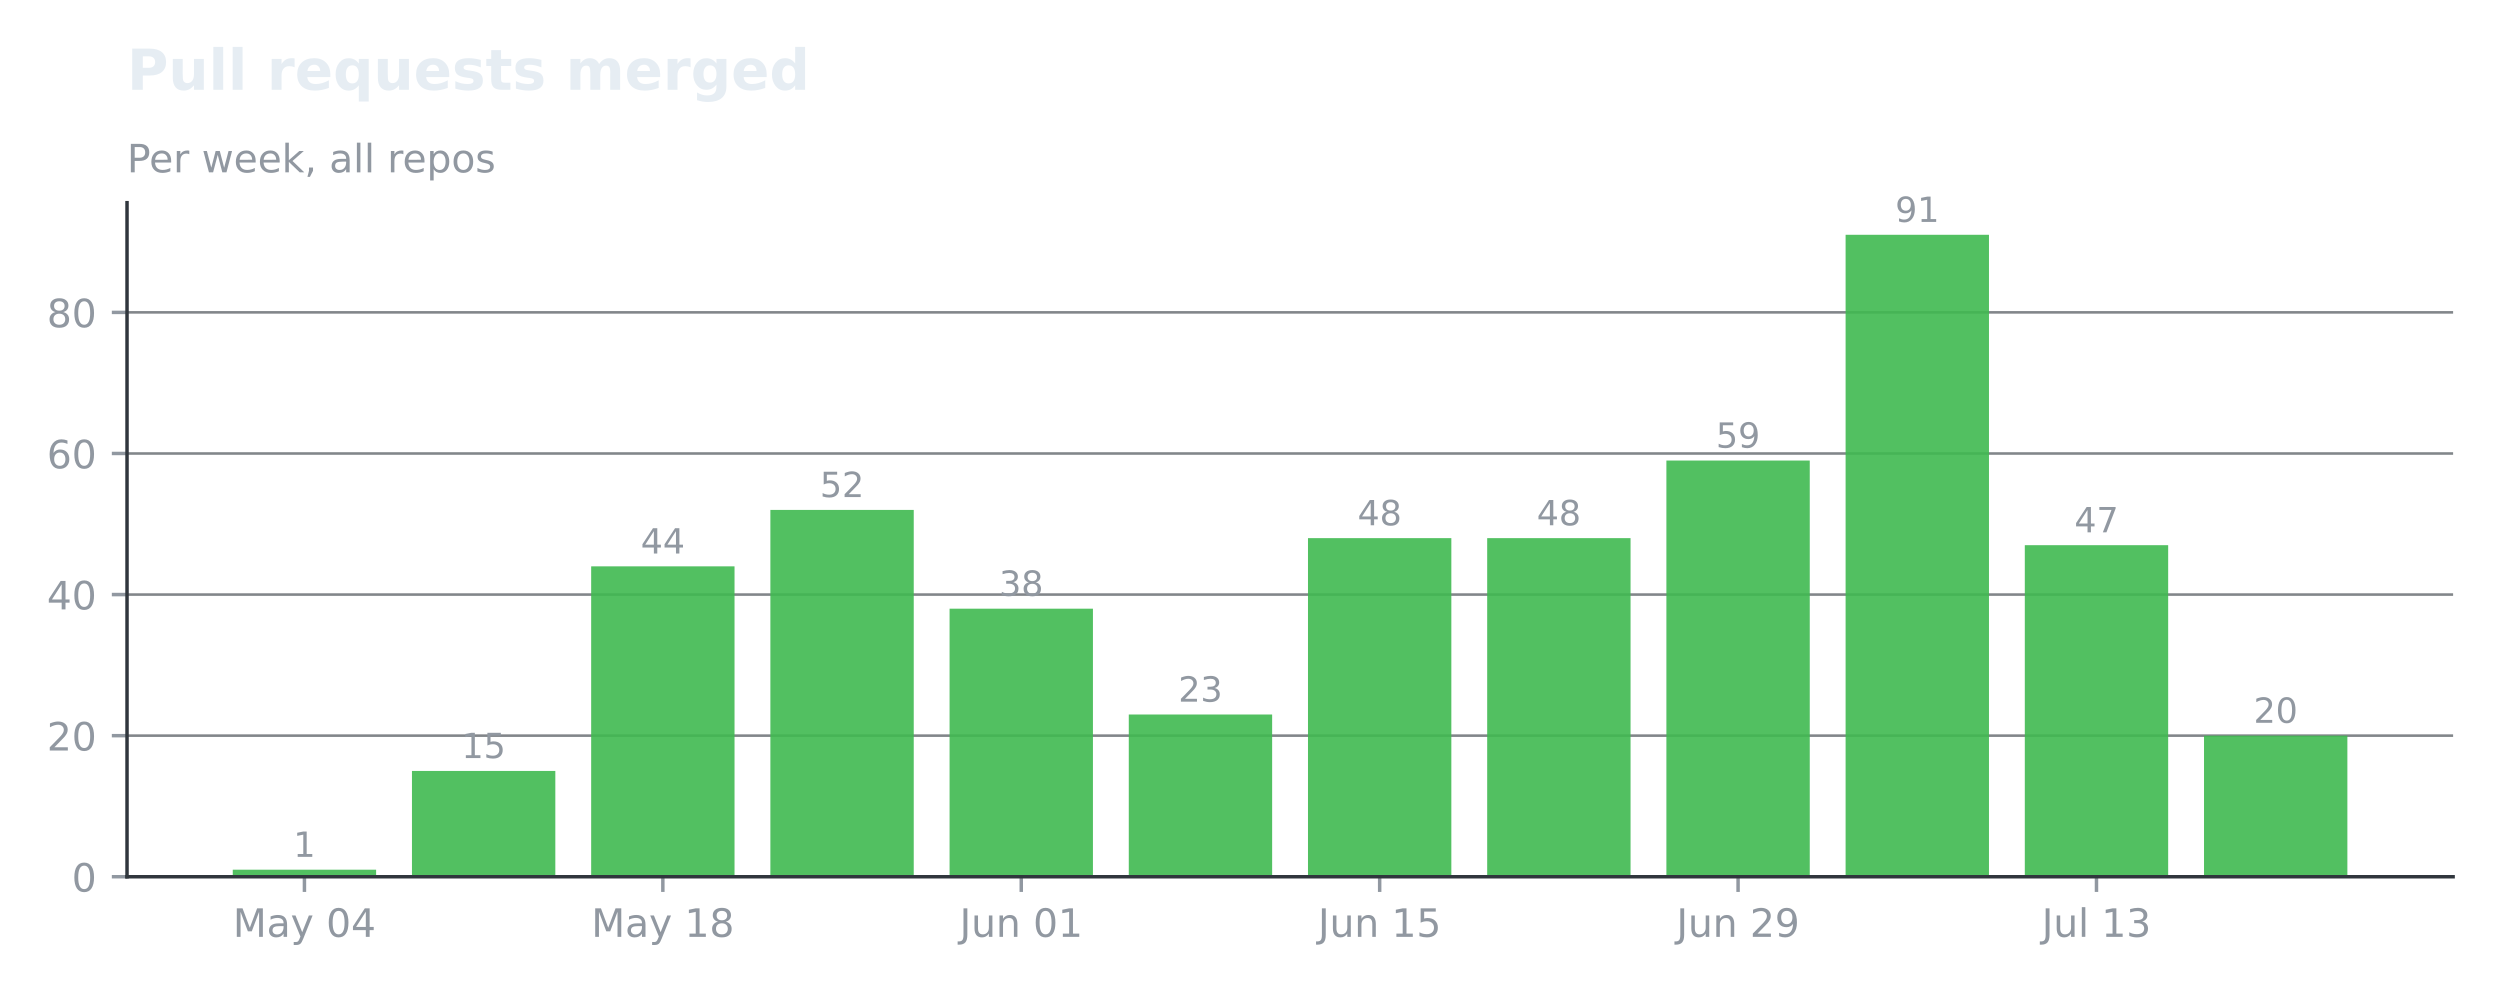
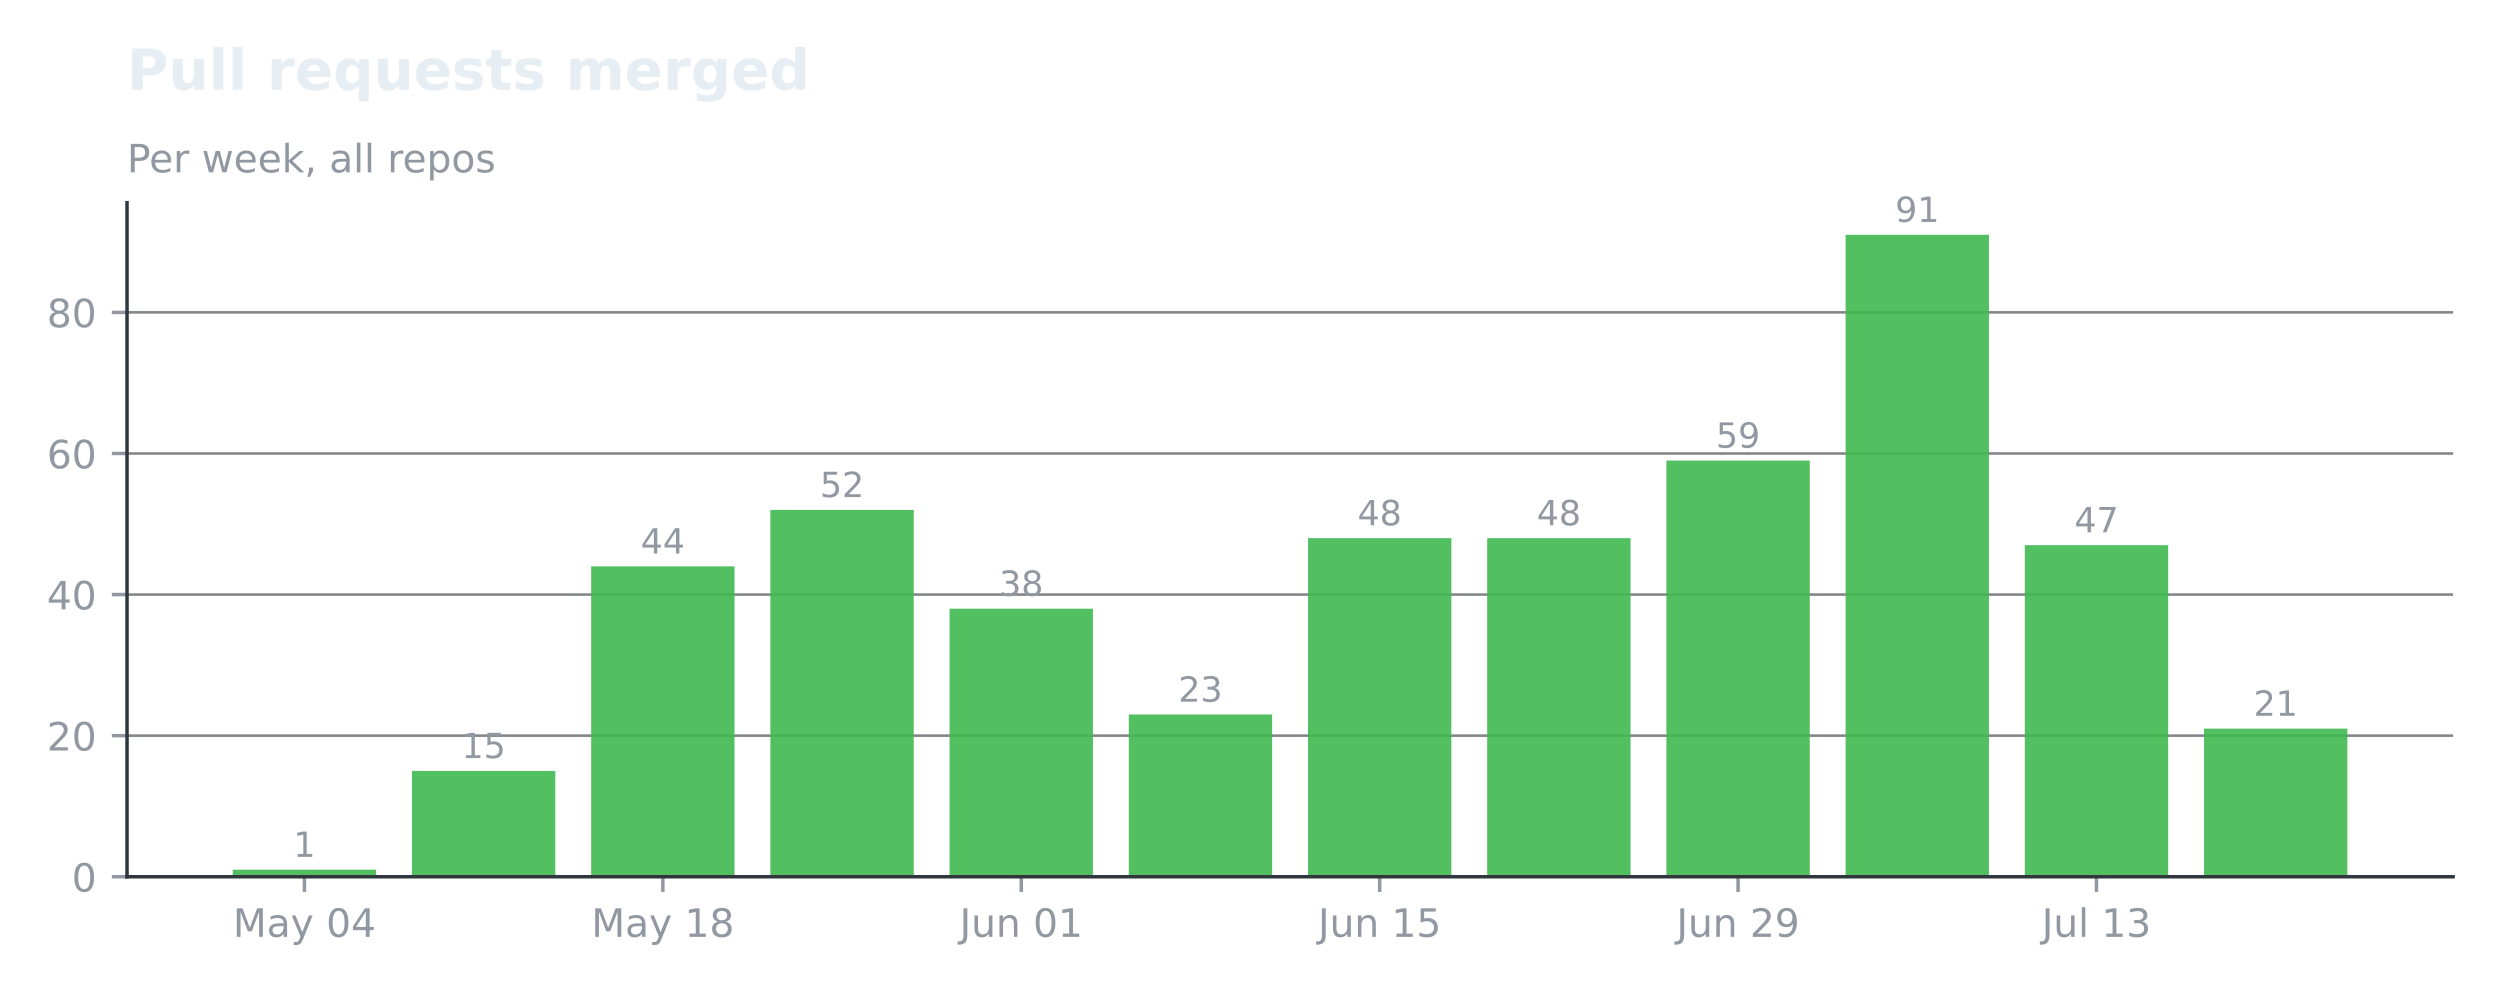
<svg xmlns="http://www.w3.org/2000/svg" xmlns:xlink="http://www.w3.org/1999/xlink" width="575.732pt" height="228.711pt" viewBox="0 0 575.732 228.711" version="1.1">
  <defs>
    <style type="text/css">*{stroke-linejoin: round; stroke-linecap: butt}</style>
  </defs>
  <g id="figure_1">
    <g id="patch_1">
      <path d="M 0 228.711  L 575.732 228.711  L 575.732 -0  L 0 -0  L 0 228.711  z " style="fill: none; opacity: 0" />
    </g>
    <g id="axes_1">
      <g id="patch_2">
        <path d="M 29.253 201.91  L 564.933 201.91  L 564.933 46.678  L 29.253 46.678  L 29.253 201.91  z " style="fill: none" />
      </g>
      <g id="matplotlib.axis_1">
        <g id="xtick_1">
          <g id="line2d_1">
            <defs>
-               <path id="mddf675dea5" d="M 0 0  L 0 3.5  " style="stroke: #9198a1; stroke-width: 0.8" />
+               <path id="m1711505932" d="M 0 0  L 0 3.5  " style="stroke: #9198a1; stroke-width: 0.8" />
            </defs>
            <g>
-               <use xlink:href="#mddf675dea5" x="70.109" y="201.91" style="fill: #9198a1; stroke: #9198a1; stroke-width: 0.8" />
+               <use xlink:href="#m1711505932" x="70.109" y="201.91" style="fill: #9198a1; stroke: #9198a1; stroke-width: 0.8" />
            </g>
          </g>
          <g id="text_1">
            <g style="fill: #9198a1" transform="translate(53.64929 215.7479) scale(0.09 -0.09)">
              <defs>
                <path id="DejaVuSans-30" d="M 628 4666  L 1569 4666  L 2759 1491  L 3956 4666  L 4897 4666  L 4897 0  L 4281 0  L 4281 4097  L 3078 897  L 2444 897  L 1241 4097  L 1241 0  L 628 0  L 628 4666  z " transform="scale(0.015625)" />
                <path id="DejaVuSans-44" d="M 2194 1759  Q 1497 1759 1228 1600  Q 959 1441 959 1056  Q 959 750 1161 570  Q 1363 391 1709 391  Q 2188 391 2477 730  Q 2766 1069 2766 1631  L 2766 1759  L 2194 1759  z M 3341 1997  L 3341 0  L 2766 0  L 2766 531  Q 2569 213 2275 61  Q 1981 -91 1556 -91  Q 1019 -91 701 211  Q 384 513 384 1019  Q 384 1609 779 1909  Q 1175 2209 1959 2209  L 2766 2209  L 2766 2266  Q 2766 2663 2505 2880  Q 2244 3097 1772 3097  Q 1472 3097 1187 3025  Q 903 2953 641 2809  L 641 3341  Q 956 3463 1253 3523  Q 1550 3584 1831 3584  Q 2591 3584 2966 3190  Q 3341 2797 3341 1997  z " transform="scale(0.015625)" />
                <path id="DejaVuSans-5c" d="M 2059 -325  Q 1816 -950 1584 -1140  Q 1353 -1331 966 -1331  L 506 -1331  L 506 -850  L 844 -850  Q 1081 -850 1212 -737  Q 1344 -625 1503 -206  L 1606 56  L 191 3500  L 800 3500  L 1894 763  L 2988 3500  L 3597 3500  L 2059 -325  z " transform="scale(0.015625)" />
                <path id="DejaVuSans-3" transform="scale(0.015625)" />
                <path id="DejaVuSans-13" d="M 2034 4250  Q 1547 4250 1301 3770  Q 1056 3291 1056 2328  Q 1056 1369 1301 889  Q 1547 409 2034 409  Q 2525 409 2770 889  Q 3016 1369 3016 2328  Q 3016 3291 2770 3770  Q 2525 4250 2034 4250  z M 2034 4750  Q 2819 4750 3233 4129  Q 3647 3509 3647 2328  Q 3647 1150 3233 529  Q 2819 -91 2034 -91  Q 1250 -91 836 529  Q 422 1150 422 2328  Q 422 3509 836 4129  Q 1250 4750 2034 4750  z " transform="scale(0.015625)" />
                <path id="DejaVuSans-17" d="M 2419 4116  L 825 1625  L 2419 1625  L 2419 4116  z M 2253 4666  L 3047 4666  L 3047 1625  L 3713 1625  L 3713 1100  L 3047 1100  L 3047 0  L 2419 0  L 2419 1100  L 313 1100  L 313 1709  L 2253 4666  z " transform="scale(0.015625)" />
              </defs>
              <use xlink:href="#DejaVuSans-30" />
              <use xlink:href="#DejaVuSans-44" transform="translate(86.28125 0)" />
              <use xlink:href="#DejaVuSans-5c" transform="translate(147.5625 0)" />
              <use xlink:href="#DejaVuSans-3" transform="translate(206.75 0)" />
              <use xlink:href="#DejaVuSans-13" transform="translate(238.5312 0)" />
              <use xlink:href="#DejaVuSans-17" transform="translate(302.1562 0)" />
            </g>
          </g>
        </g>
        <g id="xtick_2">
          <g id="line2d_2">
            <g>
-               <use xlink:href="#mddf675dea5" x="152.649" y="201.91" style="fill: #9198a1; stroke: #9198a1; stroke-width: 0.8" />
+               <use xlink:href="#m1711505932" x="152.649" y="201.91" style="fill: #9198a1; stroke: #9198a1; stroke-width: 0.8" />
            </g>
          </g>
          <g id="text_2">
            <g style="fill: #9198a1" transform="translate(136.1886 215.7479) scale(0.09 -0.09)">
              <defs>
                <path id="DejaVuSans-14" d="M 794 531  L 1825 531  L 1825 4091  L 703 3866  L 703 4441  L 1819 4666  L 2450 4666  L 2450 531  L 3481 531  L 3481 0  L 794 0  L 794 531  z " transform="scale(0.015625)" />
                <path id="DejaVuSans-1b" d="M 2034 2216  Q 1584 2216 1326 1975  Q 1069 1734 1069 1313  Q 1069 891 1326 650  Q 1584 409 2034 409  Q 2484 409 2743 651  Q 3003 894 3003 1313  Q 3003 1734 2745 1975  Q 2488 2216 2034 2216  z M 1403 2484  Q 997 2584 770 2862  Q 544 3141 544 3541  Q 544 4100 942 4425  Q 1341 4750 2034 4750  Q 2731 4750 3128 4425  Q 3525 4100 3525 3541  Q 3525 3141 3298 2862  Q 3072 2584 2669 2484  Q 3125 2378 3379 2068  Q 3634 1759 3634 1313  Q 3634 634 3220 271  Q 2806 -91 2034 -91  Q 1263 -91 848 271  Q 434 634 434 1313  Q 434 1759 690 2068  Q 947 2378 1403 2484  z M 1172 3481  Q 1172 3119 1398 2916  Q 1625 2713 2034 2713  Q 2441 2713 2670 2916  Q 2900 3119 2900 3481  Q 2900 3844 2670 4047  Q 2441 4250 2034 4250  Q 1625 4250 1398 4047  Q 1172 3844 1172 3481  z " transform="scale(0.015625)" />
              </defs>
              <use xlink:href="#DejaVuSans-30" />
              <use xlink:href="#DejaVuSans-44" transform="translate(86.28125 0)" />
              <use xlink:href="#DejaVuSans-5c" transform="translate(147.5625 0)" />
              <use xlink:href="#DejaVuSans-3" transform="translate(206.75 0)" />
              <use xlink:href="#DejaVuSans-14" transform="translate(238.5312 0)" />
              <use xlink:href="#DejaVuSans-1b" transform="translate(302.1562 0)" />
            </g>
          </g>
        </g>
        <g id="xtick_3">
          <g id="line2d_3">
            <g>
-               <use xlink:href="#mddf675dea5" x="235.188" y="201.91" style="fill: #9198a1; stroke: #9198a1; stroke-width: 0.8" />
+               <use xlink:href="#m1711505932" x="235.188" y="201.91" style="fill: #9198a1; stroke: #9198a1; stroke-width: 0.8" />
            </g>
          </g>
          <g id="text_3">
            <g style="fill: #9198a1" transform="translate(221.0004 215.7479) scale(0.09 -0.09)">
              <defs>
                <path id="DejaVuSans-2d" d="M 628 4666  L 1259 4666  L 1259 325  Q 1259 -519 939 -900  Q 619 -1281 -91 -1281  L -331 -1281  L -331 -750  L -134 -750  Q 284 -750 456 -515  Q 628 -281 628 325  L 628 4666  z " transform="scale(0.015625)" />
                <path id="DejaVuSans-58" d="M 544 1381  L 544 3500  L 1119 3500  L 1119 1403  Q 1119 906 1312 657  Q 1506 409 1894 409  Q 2359 409 2629 706  Q 2900 1003 2900 1516  L 2900 3500  L 3475 3500  L 3475 0  L 2900 0  L 2900 538  Q 2691 219 2414 64  Q 2138 -91 1772 -91  Q 1169 -91 856 284  Q 544 659 544 1381  z M 1991 3584  L 1991 3584  z " transform="scale(0.015625)" />
                <path id="DejaVuSans-51" d="M 3513 2113  L 3513 0  L 2938 0  L 2938 2094  Q 2938 2591 2744 2837  Q 2550 3084 2163 3084  Q 1697 3084 1428 2787  Q 1159 2491 1159 1978  L 1159 0  L 581 0  L 581 3500  L 1159 3500  L 1159 2956  Q 1366 3272 1645 3428  Q 1925 3584 2291 3584  Q 2894 3584 3203 3211  Q 3513 2838 3513 2113  z " transform="scale(0.015625)" />
              </defs>
              <use xlink:href="#DejaVuSans-2d" />
              <use xlink:href="#DejaVuSans-58" transform="translate(29.5 0)" />
              <use xlink:href="#DejaVuSans-51" transform="translate(92.875 0)" />
              <use xlink:href="#DejaVuSans-3" transform="translate(156.25 0)" />
              <use xlink:href="#DejaVuSans-13" transform="translate(188.0312 0)" />
              <use xlink:href="#DejaVuSans-14" transform="translate(251.6562 0)" />
            </g>
          </g>
        </g>
        <g id="xtick_4">
          <g id="line2d_4">
            <g>
-               <use xlink:href="#mddf675dea5" x="317.727" y="201.91" style="fill: #9198a1; stroke: #9198a1; stroke-width: 0.8" />
+               <use xlink:href="#m1711505932" x="317.727" y="201.91" style="fill: #9198a1; stroke: #9198a1; stroke-width: 0.8" />
            </g>
          </g>
          <g id="text_4">
            <g style="fill: #9198a1" transform="translate(303.5397 215.7479) scale(0.09 -0.09)">
              <defs>
                <path id="DejaVuSans-18" d="M 691 4666  L 3169 4666  L 3169 4134  L 1269 4134  L 1269 2991  Q 1406 3038 1543 3061  Q 1681 3084 1819 3084  Q 2600 3084 3056 2656  Q 3513 2228 3513 1497  Q 3513 744 3044 326  Q 2575 -91 1722 -91  Q 1428 -91 1123 -41  Q 819 9 494 109  L 494 744  Q 775 591 1075 516  Q 1375 441 1709 441  Q 2250 441 2565 725  Q 2881 1009 2881 1497  Q 2881 1984 2565 2268  Q 2250 2553 1709 2553  Q 1456 2553 1204 2497  Q 953 2441 691 2322  L 691 4666  z " transform="scale(0.015625)" />
              </defs>
              <use xlink:href="#DejaVuSans-2d" />
              <use xlink:href="#DejaVuSans-58" transform="translate(29.5 0)" />
              <use xlink:href="#DejaVuSans-51" transform="translate(92.875 0)" />
              <use xlink:href="#DejaVuSans-3" transform="translate(156.25 0)" />
              <use xlink:href="#DejaVuSans-14" transform="translate(188.0312 0)" />
              <use xlink:href="#DejaVuSans-18" transform="translate(251.6562 0)" />
            </g>
          </g>
        </g>
        <g id="xtick_5">
          <g id="line2d_5">
            <g>
-               <use xlink:href="#mddf675dea5" x="400.267" y="201.91" style="fill: #9198a1; stroke: #9198a1; stroke-width: 0.8" />
+               <use xlink:href="#m1711505932" x="400.267" y="201.91" style="fill: #9198a1; stroke: #9198a1; stroke-width: 0.8" />
            </g>
          </g>
          <g id="text_5">
            <g style="fill: #9198a1" transform="translate(386.079 215.7479) scale(0.09 -0.09)">
              <defs>
                <path id="DejaVuSans-15" d="M 1228 531  L 3431 531  L 3431 0  L 469 0  L 469 531  Q 828 903 1448 1529  Q 2069 2156 2228 2338  Q 2531 2678 2651 2914  Q 2772 3150 2772 3378  Q 2772 3750 2511 3984  Q 2250 4219 1831 4219  Q 1534 4219 1204 4116  Q 875 4013 500 3803  L 500 4441  Q 881 4594 1212 4672  Q 1544 4750 1819 4750  Q 2544 4750 2975 4387  Q 3406 4025 3406 3419  Q 3406 3131 3298 2873  Q 3191 2616 2906 2266  Q 2828 2175 2409 1742  Q 1991 1309 1228 531  z " transform="scale(0.015625)" />
                <path id="DejaVuSans-1c" d="M 703 97  L 703 672  Q 941 559 1184 500  Q 1428 441 1663 441  Q 2288 441 2617 861  Q 2947 1281 2994 2138  Q 2813 1869 2534 1725  Q 2256 1581 1919 1581  Q 1219 1581 811 2004  Q 403 2428 403 3163  Q 403 3881 828 4315  Q 1253 4750 1959 4750  Q 2769 4750 3195 4129  Q 3622 3509 3622 2328  Q 3622 1225 3098 567  Q 2575 -91 1691 -91  Q 1453 -91 1209 -44  Q 966 3 703 97  z M 1959 2075  Q 2384 2075 2632 2365  Q 2881 2656 2881 3163  Q 2881 3666 2632 3958  Q 2384 4250 1959 4250  Q 1534 4250 1286 3958  Q 1038 3666 1038 3163  Q 1038 2656 1286 2365  Q 1534 2075 1959 2075  z " transform="scale(0.015625)" />
              </defs>
              <use xlink:href="#DejaVuSans-2d" />
              <use xlink:href="#DejaVuSans-58" transform="translate(29.5 0)" />
              <use xlink:href="#DejaVuSans-51" transform="translate(92.875 0)" />
              <use xlink:href="#DejaVuSans-3" transform="translate(156.25 0)" />
              <use xlink:href="#DejaVuSans-15" transform="translate(188.0312 0)" />
              <use xlink:href="#DejaVuSans-1c" transform="translate(251.6562 0)" />
            </g>
          </g>
        </g>
        <g id="xtick_6">
          <g id="line2d_6">
            <g>
-               <use xlink:href="#mddf675dea5" x="482.806" y="201.91" style="fill: #9198a1; stroke: #9198a1; stroke-width: 0.8" />
+               <use xlink:href="#m1711505932" x="482.806" y="201.91" style="fill: #9198a1; stroke: #9198a1; stroke-width: 0.8" />
            </g>
          </g>
          <g id="text_6">
            <g style="fill: #9198a1" transform="translate(470.22 215.7486) scale(0.09 -0.09)">
              <defs>
                <path id="DejaVuSans-4f" d="M 603 4863  L 1178 4863  L 1178 0  L 603 0  L 603 4863  z " transform="scale(0.015625)" />
                <path id="DejaVuSans-16" d="M 2597 2516  Q 3050 2419 3304 2112  Q 3559 1806 3559 1356  Q 3559 666 3084 287  Q 2609 -91 1734 -91  Q 1441 -91 1130 -33  Q 819 25 488 141  L 488 750  Q 750 597 1062 519  Q 1375 441 1716 441  Q 2309 441 2620 675  Q 2931 909 2931 1356  Q 2931 1769 2642 2001  Q 2353 2234 1838 2234  L 1294 2234  L 1294 2753  L 1863 2753  Q 2328 2753 2575 2939  Q 2822 3125 2822 3475  Q 2822 3834 2567 4026  Q 2313 4219 1838 4219  Q 1578 4219 1281 4162  Q 984 4106 628 3988  L 628 4550  Q 988 4650 1302 4700  Q 1616 4750 1894 4750  Q 2613 4750 3031 4423  Q 3450 4097 3450 3541  Q 3450 3153 3228 2886  Q 3006 2619 2597 2516  z " transform="scale(0.015625)" />
              </defs>
              <use xlink:href="#DejaVuSans-2d" />
              <use xlink:href="#DejaVuSans-58" transform="translate(29.5 0)" />
              <use xlink:href="#DejaVuSans-4f" transform="translate(92.875 0)" />
              <use xlink:href="#DejaVuSans-3" transform="translate(120.6562 0)" />
              <use xlink:href="#DejaVuSans-14" transform="translate(152.4375 0)" />
              <use xlink:href="#DejaVuSans-16" transform="translate(216.0625 0)" />
            </g>
          </g>
        </g>
      </g>
      <g id="matplotlib.axis_2">
        <g id="ytick_1">
          <g id="line2d_7">
-             <path d="M 29.253 201.91  L 564.933 201.91  " clip-path="url(#pc33861492d)" style="fill: none; stroke: #30363d; stroke-opacity: 0.6; stroke-width: 0.6; stroke-linecap: square" />
+             <path d="M 29.253 201.91  L 564.933 201.91  " clip-path="url(#p863b03ed1d)" style="fill: none; stroke: #30363d; stroke-opacity: 0.6; stroke-width: 0.6; stroke-linecap: square" />
          </g>
          <g id="line2d_8">
            <defs>
-               <path id="ma6fe86ffff" d="M 0 0  L -3.5 0  " style="stroke: #9198a1; stroke-width: 0.8" />
+               <path id="m540311eaf0" d="M 0 0  L -3.5 0  " style="stroke: #9198a1; stroke-width: 0.8" />
            </defs>
            <g>
-               <use xlink:href="#ma6fe86ffff" x="29.253" y="201.91" style="fill: #9198a1; stroke: #9198a1; stroke-width: 0.8" />
+               <use xlink:href="#m540311eaf0" x="29.253" y="201.91" style="fill: #9198a1; stroke: #9198a1; stroke-width: 0.8" />
            </g>
          </g>
          <g id="text_7">
            <g style="fill: #9198a1" transform="translate(16.52625 205.3289) scale(0.09 -0.09)">
              <use xlink:href="#DejaVuSans-13" />
            </g>
          </g>
        </g>
        <g id="ytick_2">
          <g id="line2d_9">
-             <path d="M 29.253 169.418  L 564.933 169.418  " clip-path="url(#pc33861492d)" style="fill: none; stroke: #30363d; stroke-opacity: 0.6; stroke-width: 0.6; stroke-linecap: square" />
+             <path d="M 29.253 169.418  L 564.933 169.418  " clip-path="url(#p863b03ed1d)" style="fill: none; stroke: #30363d; stroke-opacity: 0.6; stroke-width: 0.6; stroke-linecap: square" />
          </g>
          <g id="line2d_10">
            <g>
-               <use xlink:href="#ma6fe86ffff" x="29.253" y="169.418" style="fill: #9198a1; stroke: #9198a1; stroke-width: 0.8" />
+               <use xlink:href="#m540311eaf0" x="29.253" y="169.418" style="fill: #9198a1; stroke: #9198a1; stroke-width: 0.8" />
            </g>
          </g>
          <g id="text_8">
            <g style="fill: #9198a1" transform="translate(10.8 172.8366) scale(0.09 -0.09)">
              <use xlink:href="#DejaVuSans-15" />
              <use xlink:href="#DejaVuSans-13" transform="translate(63.625 0)" />
            </g>
          </g>
        </g>
        <g id="ytick_3">
          <g id="line2d_11">
-             <path d="M 29.253 136.925  L 564.933 136.925  " clip-path="url(#pc33861492d)" style="fill: none; stroke: #30363d; stroke-opacity: 0.6; stroke-width: 0.6; stroke-linecap: square" />
+             <path d="M 29.253 136.925  L 564.933 136.925  " clip-path="url(#p863b03ed1d)" style="fill: none; stroke: #30363d; stroke-opacity: 0.6; stroke-width: 0.6; stroke-linecap: square" />
          </g>
          <g id="line2d_12">
            <g>
-               <use xlink:href="#ma6fe86ffff" x="29.253" y="136.925" style="fill: #9198a1; stroke: #9198a1; stroke-width: 0.8" />
+               <use xlink:href="#m540311eaf0" x="29.253" y="136.925" style="fill: #9198a1; stroke: #9198a1; stroke-width: 0.8" />
            </g>
          </g>
          <g id="text_9">
            <g style="fill: #9198a1" transform="translate(10.8 140.3443) scale(0.09 -0.09)">
              <use xlink:href="#DejaVuSans-17" />
              <use xlink:href="#DejaVuSans-13" transform="translate(63.625 0)" />
            </g>
          </g>
        </g>
        <g id="ytick_4">
          <g id="line2d_13">
-             <path d="M 29.253 104.433  L 564.933 104.433  " clip-path="url(#pc33861492d)" style="fill: none; stroke: #30363d; stroke-opacity: 0.6; stroke-width: 0.6; stroke-linecap: square" />
+             <path d="M 29.253 104.433  L 564.933 104.433  " clip-path="url(#p863b03ed1d)" style="fill: none; stroke: #30363d; stroke-opacity: 0.6; stroke-width: 0.6; stroke-linecap: square" />
          </g>
          <g id="line2d_14">
            <g>
-               <use xlink:href="#ma6fe86ffff" x="29.253" y="104.433" style="fill: #9198a1; stroke: #9198a1; stroke-width: 0.8" />
+               <use xlink:href="#m540311eaf0" x="29.253" y="104.433" style="fill: #9198a1; stroke: #9198a1; stroke-width: 0.8" />
            </g>
          </g>
          <g id="text_10">
            <g style="fill: #9198a1" transform="translate(10.8 107.852) scale(0.09 -0.09)">
              <defs>
                <path id="DejaVuSans-19" d="M 2113 2584  Q 1688 2584 1439 2293  Q 1191 2003 1191 1497  Q 1191 994 1439 701  Q 1688 409 2113 409  Q 2538 409 2786 701  Q 3034 994 3034 1497  Q 3034 2003 2786 2293  Q 2538 2584 2113 2584  z M 3366 4563  L 3366 3988  Q 3128 4100 2886 4159  Q 2644 4219 2406 4219  Q 1781 4219 1451 3797  Q 1122 3375 1075 2522  Q 1259 2794 1537 2939  Q 1816 3084 2150 3084  Q 2853 3084 3261 2657  Q 3669 2231 3669 1497  Q 3669 778 3244 343  Q 2819 -91 2113 -91  Q 1303 -91 875 529  Q 447 1150 447 2328  Q 447 3434 972 4092  Q 1497 4750 2381 4750  Q 2619 4750 2861 4703  Q 3103 4656 3366 4563  z " transform="scale(0.015625)" />
              </defs>
              <use xlink:href="#DejaVuSans-19" />
              <use xlink:href="#DejaVuSans-13" transform="translate(63.625 0)" />
            </g>
          </g>
        </g>
        <g id="ytick_5">
          <g id="line2d_15">
-             <path d="M 29.253 71.941  L 564.933 71.941  " clip-path="url(#pc33861492d)" style="fill: none; stroke: #30363d; stroke-opacity: 0.6; stroke-width: 0.6; stroke-linecap: square" />
+             <path d="M 29.253 71.941  L 564.933 71.941  " clip-path="url(#p863b03ed1d)" style="fill: none; stroke: #30363d; stroke-opacity: 0.6; stroke-width: 0.6; stroke-linecap: square" />
          </g>
          <g id="line2d_16">
            <g>
-               <use xlink:href="#ma6fe86ffff" x="29.253" y="71.941" style="fill: #9198a1; stroke: #9198a1; stroke-width: 0.8" />
+               <use xlink:href="#m540311eaf0" x="29.253" y="71.941" style="fill: #9198a1; stroke: #9198a1; stroke-width: 0.8" />
            </g>
          </g>
          <g id="text_11">
            <g style="fill: #9198a1" transform="translate(10.8 75.35968) scale(0.09 -0.09)">
              <use xlink:href="#DejaVuSans-1b" />
              <use xlink:href="#DejaVuSans-13" transform="translate(63.625 0)" />
            </g>
          </g>
        </g>
      </g>
      <g id="patch_3">
-         <path d="M 53.602 201.91  L 86.617 201.91  L 86.617 200.285  L 53.602 200.285  z " clip-path="url(#pc33861492d)" style="fill: #3fb950; opacity: 0.9" />
+         <path d="M 53.602 201.91  L 86.617 201.91  L 86.617 200.285  L 53.602 200.285  z " clip-path="url(#p863b03ed1d)" style="fill: #3fb950; opacity: 0.9" />
      </g>
      <g id="patch_4">
-         <path d="M 94.871 201.91  L 127.887 201.91  L 127.887 177.541  L 94.871 177.541  z " clip-path="url(#pc33861492d)" style="fill: #3fb950; opacity: 0.9" />
+         <path d="M 94.871 201.91  L 127.887 201.91  L 127.887 177.541  L 94.871 177.541  z " clip-path="url(#p863b03ed1d)" style="fill: #3fb950; opacity: 0.9" />
      </g>
      <g id="patch_5">
-         <path d="M 136.141 201.91  L 169.157 201.91  L 169.157 130.427  L 136.141 130.427  z " clip-path="url(#pc33861492d)" style="fill: #3fb950; opacity: 0.9" />
+         <path d="M 136.141 201.91  L 169.157 201.91  L 169.157 130.427  L 136.141 130.427  z " clip-path="url(#p863b03ed1d)" style="fill: #3fb950; opacity: 0.9" />
      </g>
      <g id="patch_6">
-         <path d="M 177.411 201.91  L 210.426 201.91  L 210.426 117.43  L 177.411 117.43  z " clip-path="url(#pc33861492d)" style="fill: #3fb950; opacity: 0.9" />
+         <path d="M 177.411 201.91  L 210.426 201.91  L 210.426 117.43  L 177.411 117.43  z " clip-path="url(#p863b03ed1d)" style="fill: #3fb950; opacity: 0.9" />
      </g>
      <g id="patch_7">
-         <path d="M 218.68 201.91  L 251.696 201.91  L 251.696 140.175  L 218.68 140.175  z " clip-path="url(#pc33861492d)" style="fill: #3fb950; opacity: 0.9" />
+         <path d="M 218.68 201.91  L 251.696 201.91  L 251.696 140.175  L 218.68 140.175  z " clip-path="url(#p863b03ed1d)" style="fill: #3fb950; opacity: 0.9" />
      </g>
      <g id="patch_8">
-         <path d="M 259.95 201.91  L 292.966 201.91  L 292.966 164.544  L 259.95 164.544  z " clip-path="url(#pc33861492d)" style="fill: #3fb950; opacity: 0.9" />
+         <path d="M 259.95 201.91  L 292.966 201.91  L 292.966 164.544  L 259.95 164.544  z " clip-path="url(#p863b03ed1d)" style="fill: #3fb950; opacity: 0.9" />
      </g>
      <g id="patch_9">
-         <path d="M 301.219 201.91  L 334.235 201.91  L 334.235 123.928  L 301.219 123.928  z " clip-path="url(#pc33861492d)" style="fill: #3fb950; opacity: 0.9" />
+         <path d="M 301.219 201.91  L 334.235 201.91  L 334.235 123.928  L 301.219 123.928  z " clip-path="url(#p863b03ed1d)" style="fill: #3fb950; opacity: 0.9" />
      </g>
      <g id="patch_10">
-         <path d="M 342.489 201.91  L 375.505 201.91  L 375.505 123.928  L 342.489 123.928  z " clip-path="url(#pc33861492d)" style="fill: #3fb950; opacity: 0.9" />
+         <path d="M 342.489 201.91  L 375.505 201.91  L 375.505 123.928  L 342.489 123.928  z " clip-path="url(#p863b03ed1d)" style="fill: #3fb950; opacity: 0.9" />
      </g>
      <g id="patch_11">
-         <path d="M 383.759 201.91  L 416.774 201.91  L 416.774 106.058  L 383.759 106.058  z " clip-path="url(#pc33861492d)" style="fill: #3fb950; opacity: 0.9" />
+         <path d="M 383.759 201.91  L 416.774 201.91  L 416.774 106.058  L 383.759 106.058  z " clip-path="url(#p863b03ed1d)" style="fill: #3fb950; opacity: 0.9" />
      </g>
      <g id="patch_12">
-         <path d="M 425.028 201.91  L 458.044 201.91  L 458.044 54.07  L 425.028 54.07  z " clip-path="url(#pc33861492d)" style="fill: #3fb950; opacity: 0.9" />
+         <path d="M 425.028 201.91  L 458.044 201.91  L 458.044 54.07  L 425.028 54.07  z " clip-path="url(#p863b03ed1d)" style="fill: #3fb950; opacity: 0.9" />
      </g>
      <g id="patch_13">
-         <path d="M 466.298 201.91  L 499.314 201.91  L 499.314 125.553  L 466.298 125.553  z " clip-path="url(#pc33861492d)" style="fill: #3fb950; opacity: 0.9" />
+         <path d="M 466.298 201.91  L 499.314 201.91  L 499.314 125.553  L 466.298 125.553  z " clip-path="url(#p863b03ed1d)" style="fill: #3fb950; opacity: 0.9" />
      </g>
      <g id="patch_14">
-         <path d="M 507.568 201.91  L 540.583 201.91  L 540.583 169.418  L 507.568 169.418  z " clip-path="url(#pc33861492d)" style="fill: #3fb950; opacity: 0.9" />
+         <path d="M 507.568 201.91  L 540.583 201.91  L 540.583 167.793  L 507.568 167.793  z " clip-path="url(#p863b03ed1d)" style="fill: #3fb950; opacity: 0.9" />
      </g>
      <g id="patch_15">
        <path d="M 29.253 201.91  L 29.253 46.678  " style="fill: none; stroke: #30363d; stroke-width: 0.8; stroke-linejoin: miter; stroke-linecap: square" />
      </g>
      <g id="patch_16">
        <path d="M 29.253 201.91  L 564.933 201.91  " style="fill: none; stroke: #30363d; stroke-width: 0.8; stroke-linejoin: miter; stroke-linecap: square" />
      </g>
      <g id="text_12">
        <g style="fill: #9198a1" transform="translate(67.56445 197.3286) scale(0.08 -0.08)">
          <use xlink:href="#DejaVuSans-14" />
        </g>
      </g>
      <g id="text_13">
        <g style="fill: #9198a1" transform="translate(106.2891 174.5839) scale(0.08 -0.08)">
          <use xlink:href="#DejaVuSans-14" />
          <use xlink:href="#DejaVuSans-18" transform="translate(63.625 0)" />
        </g>
      </g>
      <g id="text_14">
        <g style="fill: #9198a1" transform="translate(147.5587 127.4701) scale(0.08 -0.08)">
          <use xlink:href="#DejaVuSans-17" />
          <use xlink:href="#DejaVuSans-17" transform="translate(63.625 0)" />
        </g>
      </g>
      <g id="text_15">
        <g style="fill: #9198a1" transform="translate(188.8284 114.4732) scale(0.08 -0.08)">
          <use xlink:href="#DejaVuSans-18" />
          <use xlink:href="#DejaVuSans-15" transform="translate(63.625 0)" />
        </g>
      </g>
      <g id="text_16">
        <g style="fill: #9198a1" transform="translate(230.098 137.2178) scale(0.08 -0.08)">
          <use xlink:href="#DejaVuSans-16" />
          <use xlink:href="#DejaVuSans-1b" transform="translate(63.625 0)" />
        </g>
      </g>
      <g id="text_17">
        <g style="fill: #9198a1" transform="translate(271.3677 161.587) scale(0.08 -0.08)">
          <use xlink:href="#DejaVuSans-15" />
          <use xlink:href="#DejaVuSans-16" transform="translate(63.625 0)" />
        </g>
      </g>
      <g id="text_18">
        <g style="fill: #9198a1" transform="translate(312.6373 120.9716) scale(0.08 -0.08)">
          <use xlink:href="#DejaVuSans-17" />
          <use xlink:href="#DejaVuSans-1b" transform="translate(63.625 0)" />
        </g>
      </g>
      <g id="text_19">
        <g style="fill: #9198a1" transform="translate(353.907 120.9716) scale(0.08 -0.08)">
          <use xlink:href="#DejaVuSans-17" />
          <use xlink:href="#DejaVuSans-1b" transform="translate(63.625 0)" />
        </g>
      </g>
      <g id="text_20">
        <g style="fill: #9198a1" transform="translate(395.1766 103.1009) scale(0.08 -0.08)">
          <use xlink:href="#DejaVuSans-18" />
          <use xlink:href="#DejaVuSans-1c" transform="translate(63.625 0)" />
        </g>
      </g>
      <g id="text_21">
        <g style="fill: #9198a1" transform="translate(436.4463 51.11317) scale(0.08 -0.08)">
          <use xlink:href="#DejaVuSans-1c" />
          <use xlink:href="#DejaVuSans-14" transform="translate(63.625 0)" />
        </g>
      </g>
      <g id="text_22">
        <g style="fill: #9198a1" transform="translate(477.7159 122.5962) scale(0.08 -0.08)">
          <defs>
            <path id="DejaVuSans-1a" d="M 525 4666  L 3525 4666  L 3525 4397  L 1831 0  L 1172 0  L 2766 4134  L 525 4134  L 525 4666  z " transform="scale(0.015625)" />
          </defs>
          <use xlink:href="#DejaVuSans-17" />
          <use xlink:href="#DejaVuSans-1a" transform="translate(63.625 0)" />
        </g>
      </g>
      <g id="text_23">
-         <g style="fill: #9198a1" transform="translate(518.9856 166.4609) scale(0.08 -0.08)">
+         <g style="fill: #9198a1" transform="translate(518.9856 164.8362) scale(0.08 -0.08)">
          <use xlink:href="#DejaVuSans-15" />
-           <use xlink:href="#DejaVuSans-13" transform="translate(63.625 0)" />
+           <use xlink:href="#DejaVuSans-14" transform="translate(63.625 0)" />
        </g>
      </g>
      <g id="text_24">
        <g style="fill: #9198a1" transform="translate(29.2525 39.69253) scale(0.09 -0.09)">
          <defs>
            <path id="DejaVuSans-33" d="M 1259 4147  L 1259 2394  L 2053 2394  Q 2494 2394 2734 2622  Q 2975 2850 2975 3272  Q 2975 3691 2734 3919  Q 2494 4147 2053 4147  L 1259 4147  z M 628 4666  L 2053 4666  Q 2838 4666 3239 4311  Q 3641 3956 3641 3272  Q 3641 2581 3239 2228  Q 2838 1875 2053 1875  L 1259 1875  L 1259 0  L 628 0  L 628 4666  z " transform="scale(0.015625)" />
            <path id="DejaVuSans-48" d="M 3597 1894  L 3597 1613  L 953 1613  Q 991 1019 1311 708  Q 1631 397 2203 397  Q 2534 397 2845 478  Q 3156 559 3463 722  L 3463 178  Q 3153 47 2828 -22  Q 2503 -91 2169 -91  Q 1331 -91 842 396  Q 353 884 353 1716  Q 353 2575 817 3079  Q 1281 3584 2069 3584  Q 2775 3584 3186 3129  Q 3597 2675 3597 1894  z M 3022 2063  Q 3016 2534 2758 2815  Q 2500 3097 2075 3097  Q 1594 3097 1305 2825  Q 1016 2553 972 2059  L 3022 2063  z " transform="scale(0.015625)" />
            <path id="DejaVuSans-55" d="M 2631 2963  Q 2534 3019 2420 3045  Q 2306 3072 2169 3072  Q 1681 3072 1420 2755  Q 1159 2438 1159 1844  L 1159 0  L 581 0  L 581 3500  L 1159 3500  L 1159 2956  Q 1341 3275 1631 3429  Q 1922 3584 2338 3584  Q 2397 3584 2469 3576  Q 2541 3569 2628 3553  L 2631 2963  z " transform="scale(0.015625)" />
            <path id="DejaVuSans-5a" d="M 269 3500  L 844 3500  L 1563 769  L 2278 3500  L 2956 3500  L 3675 769  L 4391 3500  L 4966 3500  L 4050 0  L 3372 0  L 2619 2869  L 1863 0  L 1184 0  L 269 3500  z " transform="scale(0.015625)" />
            <path id="DejaVuSans-4e" d="M 581 4863  L 1159 4863  L 1159 1991  L 2875 3500  L 3609 3500  L 1753 1863  L 3688 0  L 2938 0  L 1159 1709  L 1159 0  L 581 0  L 581 4863  z " transform="scale(0.015625)" />
            <path id="DejaVuSans-f" d="M 750 794  L 1409 794  L 1409 256  L 897 -744  L 494 -744  L 750 256  L 750 794  z " transform="scale(0.015625)" />
            <path id="DejaVuSans-53" d="M 1159 525  L 1159 -1331  L 581 -1331  L 581 3500  L 1159 3500  L 1159 2969  Q 1341 3281 1617 3432  Q 1894 3584 2278 3584  Q 2916 3584 3314 3078  Q 3713 2572 3713 1747  Q 3713 922 3314 415  Q 2916 -91 2278 -91  Q 1894 -91 1617 61  Q 1341 213 1159 525  z M 3116 1747  Q 3116 2381 2855 2742  Q 2594 3103 2138 3103  Q 1681 3103 1420 2742  Q 1159 2381 1159 1747  Q 1159 1113 1420 752  Q 1681 391 2138 391  Q 2594 391 2855 752  Q 3116 1113 3116 1747  z " transform="scale(0.015625)" />
            <path id="DejaVuSans-52" d="M 1959 3097  Q 1497 3097 1228 2736  Q 959 2375 959 1747  Q 959 1119 1226 758  Q 1494 397 1959 397  Q 2419 397 2687 759  Q 2956 1122 2956 1747  Q 2956 2369 2687 2733  Q 2419 3097 1959 3097  z M 1959 3584  Q 2709 3584 3137 3096  Q 3566 2609 3566 1747  Q 3566 888 3137 398  Q 2709 -91 1959 -91  Q 1206 -91 779 398  Q 353 888 353 1747  Q 353 2609 779 3096  Q 1206 3584 1959 3584  z " transform="scale(0.015625)" />
            <path id="DejaVuSans-56" d="M 2834 3397  L 2834 2853  Q 2591 2978 2328 3040  Q 2066 3103 1784 3103  Q 1356 3103 1142 2972  Q 928 2841 928 2578  Q 928 2378 1081 2264  Q 1234 2150 1697 2047  L 1894 2003  Q 2506 1872 2764 1633  Q 3022 1394 3022 966  Q 3022 478 2636 193  Q 2250 -91 1575 -91  Q 1294 -91 989 -36  Q 684 19 347 128  L 347 722  Q 666 556 975 473  Q 1284 391 1588 391  Q 1994 391 2212 530  Q 2431 669 2431 922  Q 2431 1156 2273 1281  Q 2116 1406 1581 1522  L 1381 1569  Q 847 1681 609 1914  Q 372 2147 372 2553  Q 372 3047 722 3315  Q 1072 3584 1716 3584  Q 2034 3584 2315 3537  Q 2597 3491 2834 3397  z " transform="scale(0.015625)" />
          </defs>
          <use xlink:href="#DejaVuSans-33" />
          <use xlink:href="#DejaVuSans-48" transform="translate(56.73438 0)" />
          <use xlink:href="#DejaVuSans-55" transform="translate(118.2656 0)" />
          <use xlink:href="#DejaVuSans-3" transform="translate(159.375 0)" />
          <use xlink:href="#DejaVuSans-5a" transform="translate(191.1562 0)" />
          <use xlink:href="#DejaVuSans-48" transform="translate(272.9375 0)" />
          <use xlink:href="#DejaVuSans-48" transform="translate(334.4688 0)" />
          <use xlink:href="#DejaVuSans-4e" transform="translate(396 0)" />
          <use xlink:href="#DejaVuSans-f" transform="translate(453.9062 0)" />
          <use xlink:href="#DejaVuSans-3" transform="translate(485.6875 0)" />
          <use xlink:href="#DejaVuSans-44" transform="translate(517.4688 0)" />
          <use xlink:href="#DejaVuSans-4f" transform="translate(578.75 0)" />
          <use xlink:href="#DejaVuSans-4f" transform="translate(606.5312 0)" />
          <use xlink:href="#DejaVuSans-3" transform="translate(634.3125 0)" />
          <use xlink:href="#DejaVuSans-55" transform="translate(666.0938 0)" />
          <use xlink:href="#DejaVuSans-48" transform="translate(705 0)" />
          <use xlink:href="#DejaVuSans-53" transform="translate(766.5312 0)" />
          <use xlink:href="#DejaVuSans-52" transform="translate(830.0156 0)" />
          <use xlink:href="#DejaVuSans-56" transform="translate(891.2031 0)" />
        </g>
      </g>
      <g id="text_25">
        <g style="fill: #e6edf3" transform="translate(29.2525 20.67797) scale(0.13 -0.13)">
          <defs>
            <path id="DejaVuSans-Bold-33" d="M 588 4666  L 2584 4666  Q 3475 4666 3951 4270  Q 4428 3875 4428 3144  Q 4428 2409 3951 2014  Q 3475 1619 2584 1619  L 1791 1619  L 1791 0  L 588 0  L 588 4666  z M 1791 3794  L 1791 2491  L 2456 2491  Q 2806 2491 2997 2661  Q 3188 2831 3188 3144  Q 3188 3456 2997 3625  Q 2806 3794 2456 3794  L 1791 3794  z " transform="scale(0.015625)" />
            <path id="DejaVuSans-Bold-58" d="M 500 1363  L 500 3500  L 1625 3500  L 1625 3150  Q 1625 2866 1622 2436  Q 1619 2006 1619 1863  Q 1619 1441 1641 1255  Q 1663 1069 1716 984  Q 1784 875 1895 815  Q 2006 756 2150 756  Q 2500 756 2700 1025  Q 2900 1294 2900 1772  L 2900 3500  L 4019 3500  L 4019 0  L 2900 0  L 2900 506  Q 2647 200 2364 54  Q 2081 -91 1741 -91  Q 1134 -91 817 281  Q 500 653 500 1363  z " transform="scale(0.015625)" />
            <path id="DejaVuSans-Bold-4f" d="M 538 4863  L 1656 4863  L 1656 0  L 538 0  L 538 4863  z " transform="scale(0.015625)" />
            <path id="DejaVuSans-Bold-3" transform="scale(0.015625)" />
            <path id="DejaVuSans-Bold-55" d="M 3138 2547  Q 2991 2616 2845 2648  Q 2700 2681 2553 2681  Q 2122 2681 1889 2404  Q 1656 2128 1656 1613  L 1656 0  L 538 0  L 538 3500  L 1656 3500  L 1656 2925  Q 1872 3269 2151 3426  Q 2431 3584 2822 3584  Q 2878 3584 2943 3579  Q 3009 3575 3134 3559  L 3138 2547  z " transform="scale(0.015625)" />
            <path id="DejaVuSans-Bold-48" d="M 4031 1759  L 4031 1441  L 1416 1441  Q 1456 1047 1700 850  Q 1944 653 2381 653  Q 2734 653 3104 758  Q 3475 863 3866 1075  L 3866 213  Q 3469 63 3072 -14  Q 2675 -91 2278 -91  Q 1328 -91 801 392  Q 275 875 275 1747  Q 275 2603 792 3093  Q 1309 3584 2216 3584  Q 3041 3584 3536 3087  Q 4031 2591 4031 1759  z M 2881 2131  Q 2881 2450 2695 2645  Q 2509 2841 2209 2841  Q 1884 2841 1681 2658  Q 1478 2475 1428 2131  L 2881 2131  z " transform="scale(0.015625)" />
            <path id="DejaVuSans-Bold-54" d="M 2181 2772  Q 1825 2772 1636 2509  Q 1447 2247 1447 1747  Q 1447 1247 1636 984  Q 1825 722 2181 722  Q 2541 722 2730 984  Q 2919 1247 2919 1747  Q 2919 2247 2730 2509  Q 2541 2772 2181 2772  z M 2919 506  Q 2688 197 2409 53  Q 2131 -91 1766 -91  Q 1119 -91 703 423  Q 288 938 288 1747  Q 288 2556 703 3067  Q 1119 3578 1766 3578  Q 2131 3578 2409 3434  Q 2688 3291 2919 2981  L 2919 3500  L 4044 3500  L 4044 -1331  L 2919 -1331  L 2919 506  z " transform="scale(0.015625)" />
            <path id="DejaVuSans-Bold-56" d="M 3272 3391  L 3272 2541  Q 2913 2691 2578 2766  Q 2244 2841 1947 2841  Q 1628 2841 1473 2761  Q 1319 2681 1319 2516  Q 1319 2381 1436 2309  Q 1553 2238 1856 2203  L 2053 2175  Q 2913 2066 3209 1816  Q 3506 1566 3506 1031  Q 3506 472 3093 190  Q 2681 -91 1863 -91  Q 1516 -91 1145 -36  Q 775 19 384 128  L 384 978  Q 719 816 1070 734  Q 1422 653 1784 653  Q 2113 653 2278 743  Q 2444 834 2444 1013  Q 2444 1163 2330 1236  Q 2216 1309 1875 1350  L 1678 1375  Q 931 1469 631 1722  Q 331 1975 331 2491  Q 331 3047 712 3315  Q 1094 3584 1881 3584  Q 2191 3584 2531 3537  Q 2872 3491 3272 3391  z " transform="scale(0.015625)" />
            <path id="DejaVuSans-Bold-57" d="M 1759 4494  L 1759 3500  L 2913 3500  L 2913 2700  L 1759 2700  L 1759 1216  Q 1759 972 1856 886  Q 1953 800 2241 800  L 2816 800  L 2816 0  L 1856 0  Q 1194 0 917 276  Q 641 553 641 1216  L 641 2700  L 84 2700  L 84 3500  L 641 3500  L 641 4494  L 1759 4494  z " transform="scale(0.015625)" />
            <path id="DejaVuSans-Bold-50" d="M 3781 2919  Q 3994 3244 4286 3414  Q 4578 3584 4928 3584  Q 5531 3584 5847 3212  Q 6163 2841 6163 2131  L 6163 0  L 5038 0  L 5038 1825  Q 5041 1866 5042 1909  Q 5044 1953 5044 2034  Q 5044 2406 4934 2573  Q 4825 2741 4581 2741  Q 4263 2741 4089 2478  Q 3916 2216 3909 1719  L 3909 0  L 2784 0  L 2784 1825  Q 2784 2406 2684 2573  Q 2584 2741 2328 2741  Q 2006 2741 1831 2477  Q 1656 2213 1656 1722  L 1656 0  L 531 0  L 531 3500  L 1656 3500  L 1656 2988  Q 1863 3284 2130 3434  Q 2397 3584 2719 3584  Q 3081 3584 3359 3409  Q 3638 3234 3781 2919  z " transform="scale(0.015625)" />
            <path id="DejaVuSans-Bold-4a" d="M 2919 594  Q 2688 288 2409 144  Q 2131 0 1766 0  Q 1125 0 706 504  Q 288 1009 288 1791  Q 288 2575 706 3076  Q 1125 3578 1766 3578  Q 2131 3578 2409 3434  Q 2688 3291 2919 2981  L 2919 3500  L 4044 3500  L 4044 353  Q 4044 -491 3511 -936  Q 2978 -1381 1966 -1381  Q 1638 -1381 1331 -1331  Q 1025 -1281 716 -1178  L 716 -306  Q 1009 -475 1290 -558  Q 1572 -641 1856 -641  Q 2406 -641 2662 -400  Q 2919 -159 2919 353  L 2919 594  z M 2181 2772  Q 1834 2772 1640 2515  Q 1447 2259 1447 1791  Q 1447 1309 1634 1061  Q 1822 813 2181 813  Q 2531 813 2725 1069  Q 2919 1325 2919 1791  Q 2919 2259 2725 2515  Q 2531 2772 2181 2772  z " transform="scale(0.015625)" />
            <path id="DejaVuSans-Bold-47" d="M 2919 2988  L 2919 4863  L 4044 4863  L 4044 0  L 2919 0  L 2919 506  Q 2688 197 2409 53  Q 2131 -91 1766 -91  Q 1119 -91 703 423  Q 288 938 288 1747  Q 288 2556 703 3070  Q 1119 3584 1766 3584  Q 2128 3584 2408 3439  Q 2688 3294 2919 2988  z M 2181 722  Q 2541 722 2730 984  Q 2919 1247 2919 1747  Q 2919 2247 2730 2509  Q 2541 2772 2181 2772  Q 1825 2772 1636 2509  Q 1447 2247 1447 1747  Q 1447 1247 1636 984  Q 1825 722 2181 722  z " transform="scale(0.015625)" />
          </defs>
          <use xlink:href="#DejaVuSans-Bold-33" />
          <use xlink:href="#DejaVuSans-Bold-58" transform="translate(73.29688 0)" />
          <use xlink:href="#DejaVuSans-Bold-4f" transform="translate(144.4844 0)" />
          <use xlink:href="#DejaVuSans-Bold-4f" transform="translate(178.7656 0)" />
          <use xlink:href="#DejaVuSans-Bold-3" transform="translate(213.0469 0)" />
          <use xlink:href="#DejaVuSans-Bold-55" transform="translate(247.8594 0)" />
          <use xlink:href="#DejaVuSans-Bold-48" transform="translate(297.1719 0)" />
          <use xlink:href="#DejaVuSans-Bold-54" transform="translate(365 0)" />
          <use xlink:href="#DejaVuSans-Bold-58" transform="translate(436.5781 0)" />
          <use xlink:href="#DejaVuSans-Bold-48" transform="translate(507.7656 0)" />
          <use xlink:href="#DejaVuSans-Bold-56" transform="translate(575.5938 0)" />
          <use xlink:href="#DejaVuSans-Bold-57" transform="translate(635.1094 0)" />
          <use xlink:href="#DejaVuSans-Bold-56" transform="translate(682.9062 0)" />
          <use xlink:href="#DejaVuSans-Bold-3" transform="translate(742.4219 0)" />
          <use xlink:href="#DejaVuSans-Bold-50" transform="translate(777.2344 0)" />
          <use xlink:href="#DejaVuSans-Bold-48" transform="translate(881.4375 0)" />
          <use xlink:href="#DejaVuSans-Bold-55" transform="translate(949.2656 0)" />
          <use xlink:href="#DejaVuSans-Bold-4a" transform="translate(998.5781 0)" />
          <use xlink:href="#DejaVuSans-Bold-48" transform="translate(1070.156 0)" />
          <use xlink:href="#DejaVuSans-Bold-47" transform="translate(1137.984 0)" />
        </g>
      </g>
    </g>
  </g>
  <defs>
-     <clipPath id="pc33861492d">
+     <clipPath id="p863b03ed1d">
      <rect x="29.253" y="46.678" width="535.68" height="155.232" />
    </clipPath>
  </defs>
</svg>
